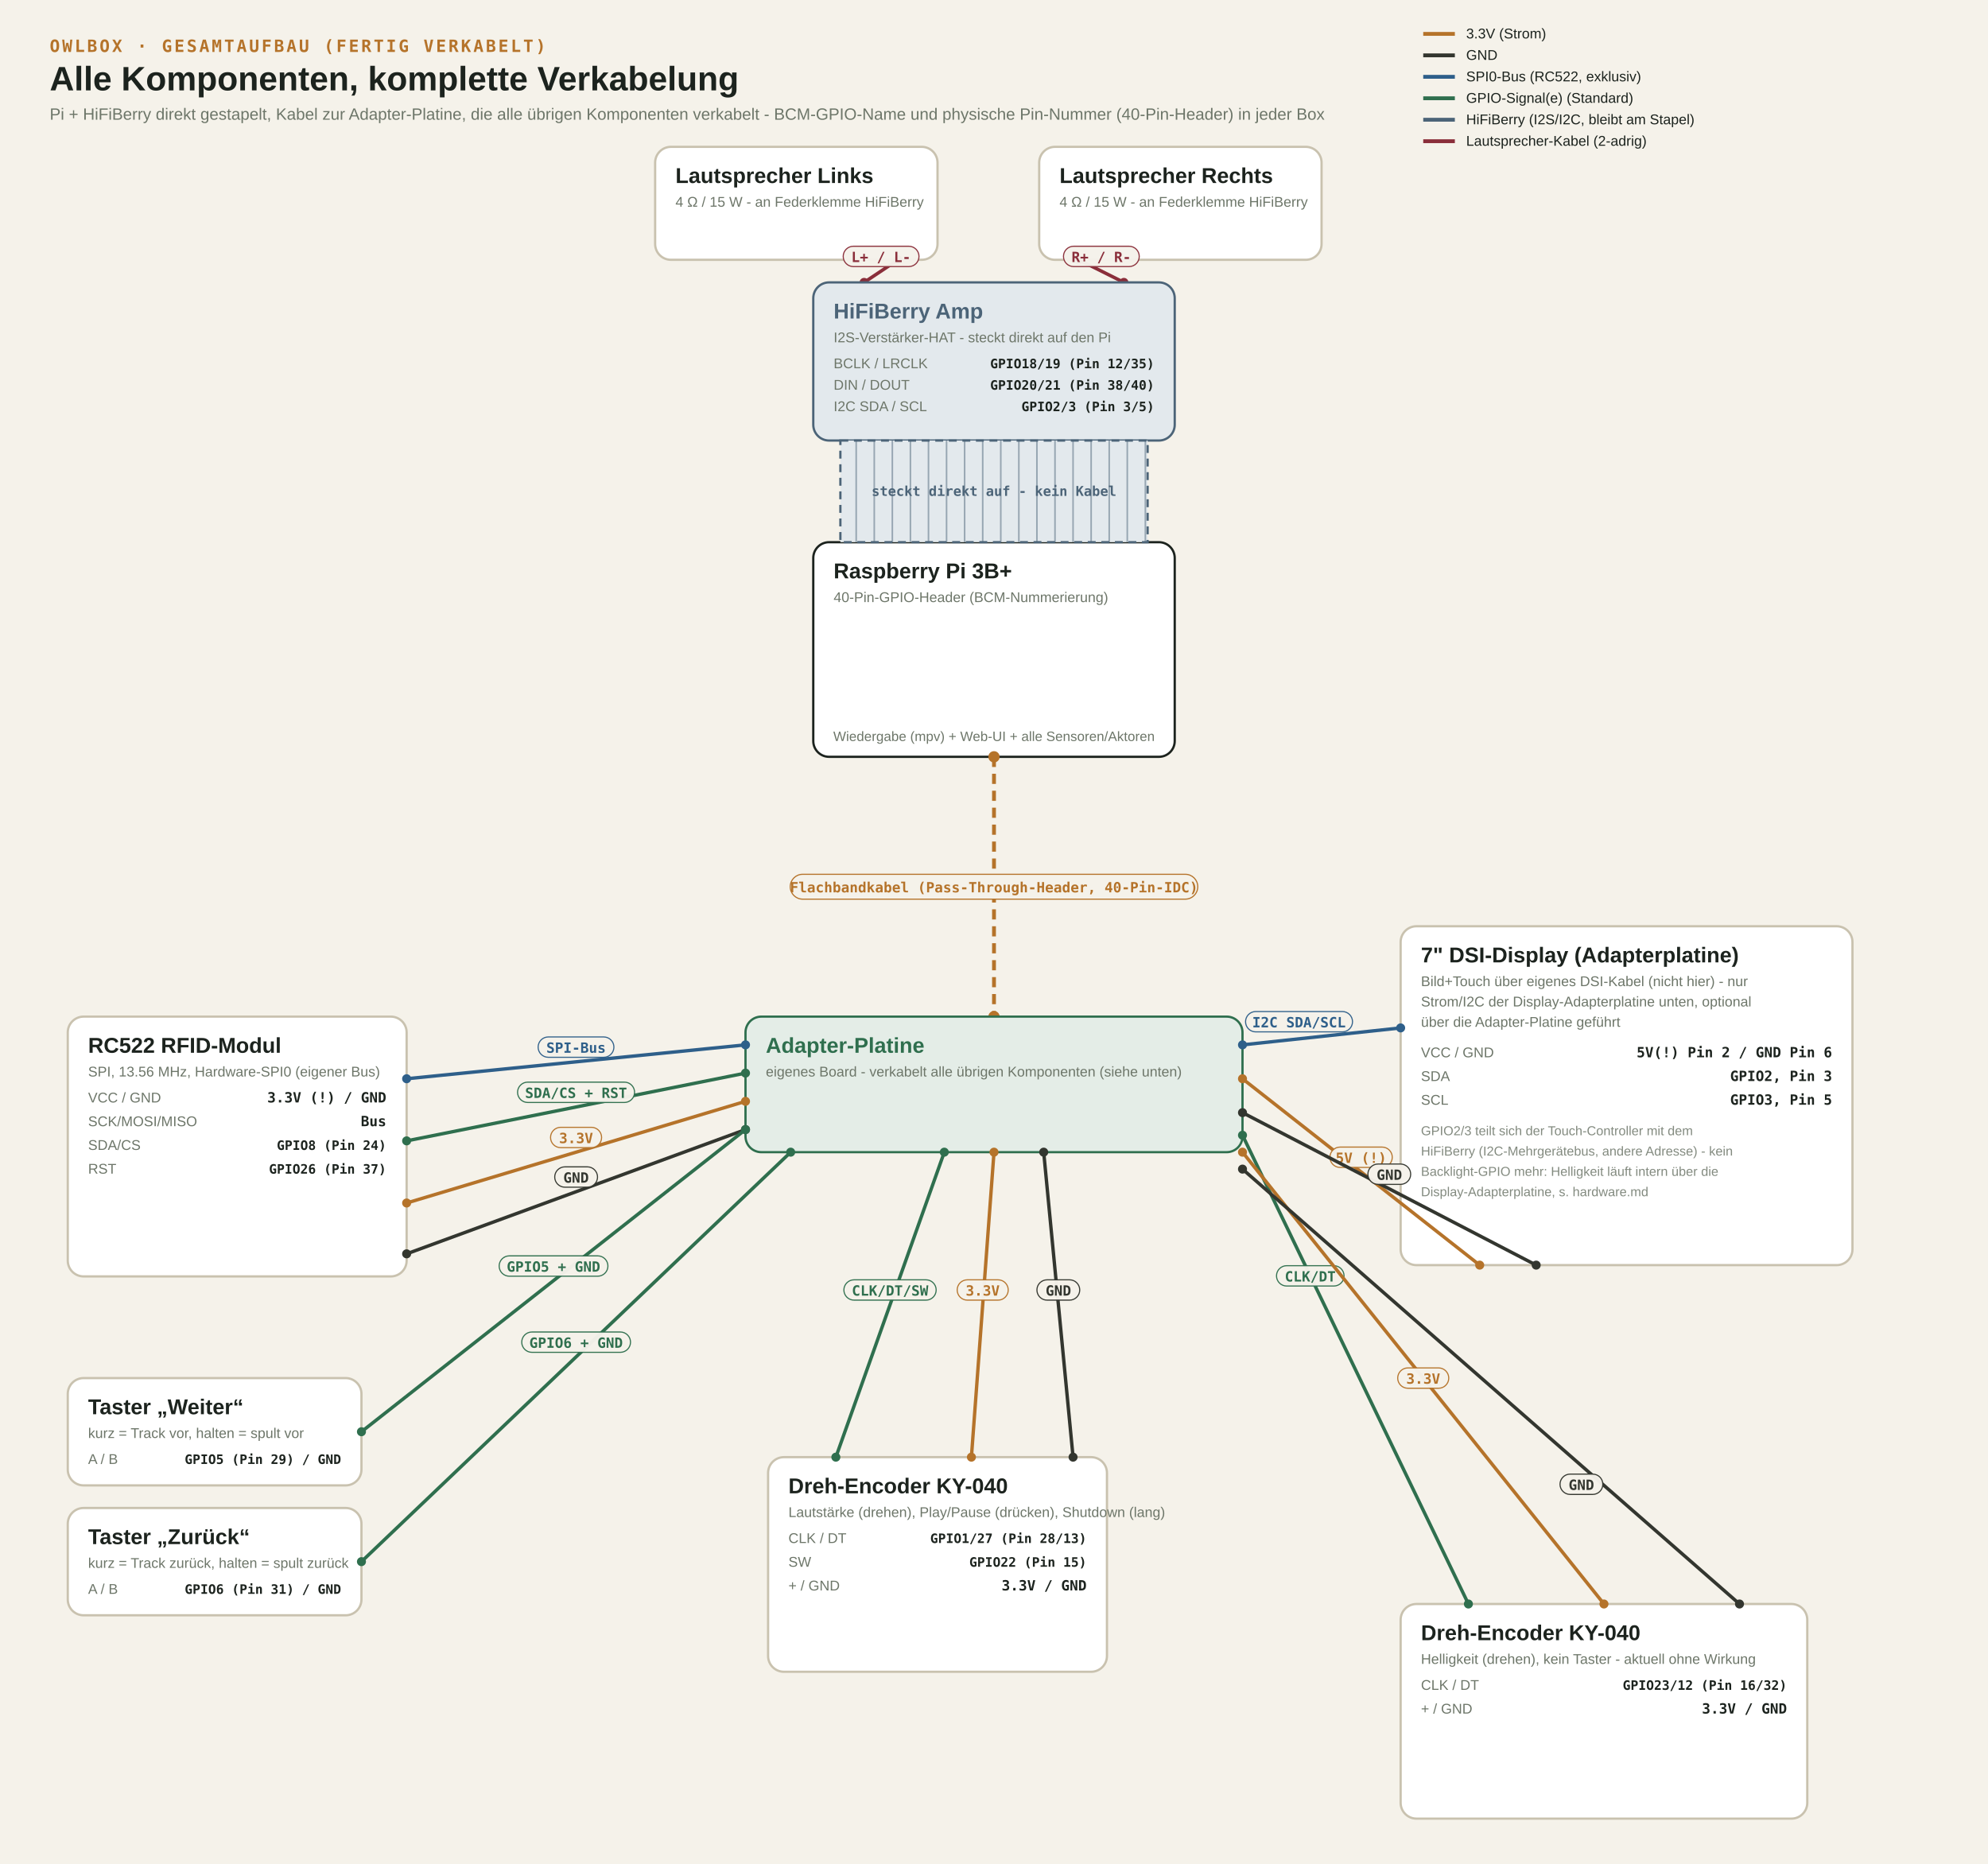
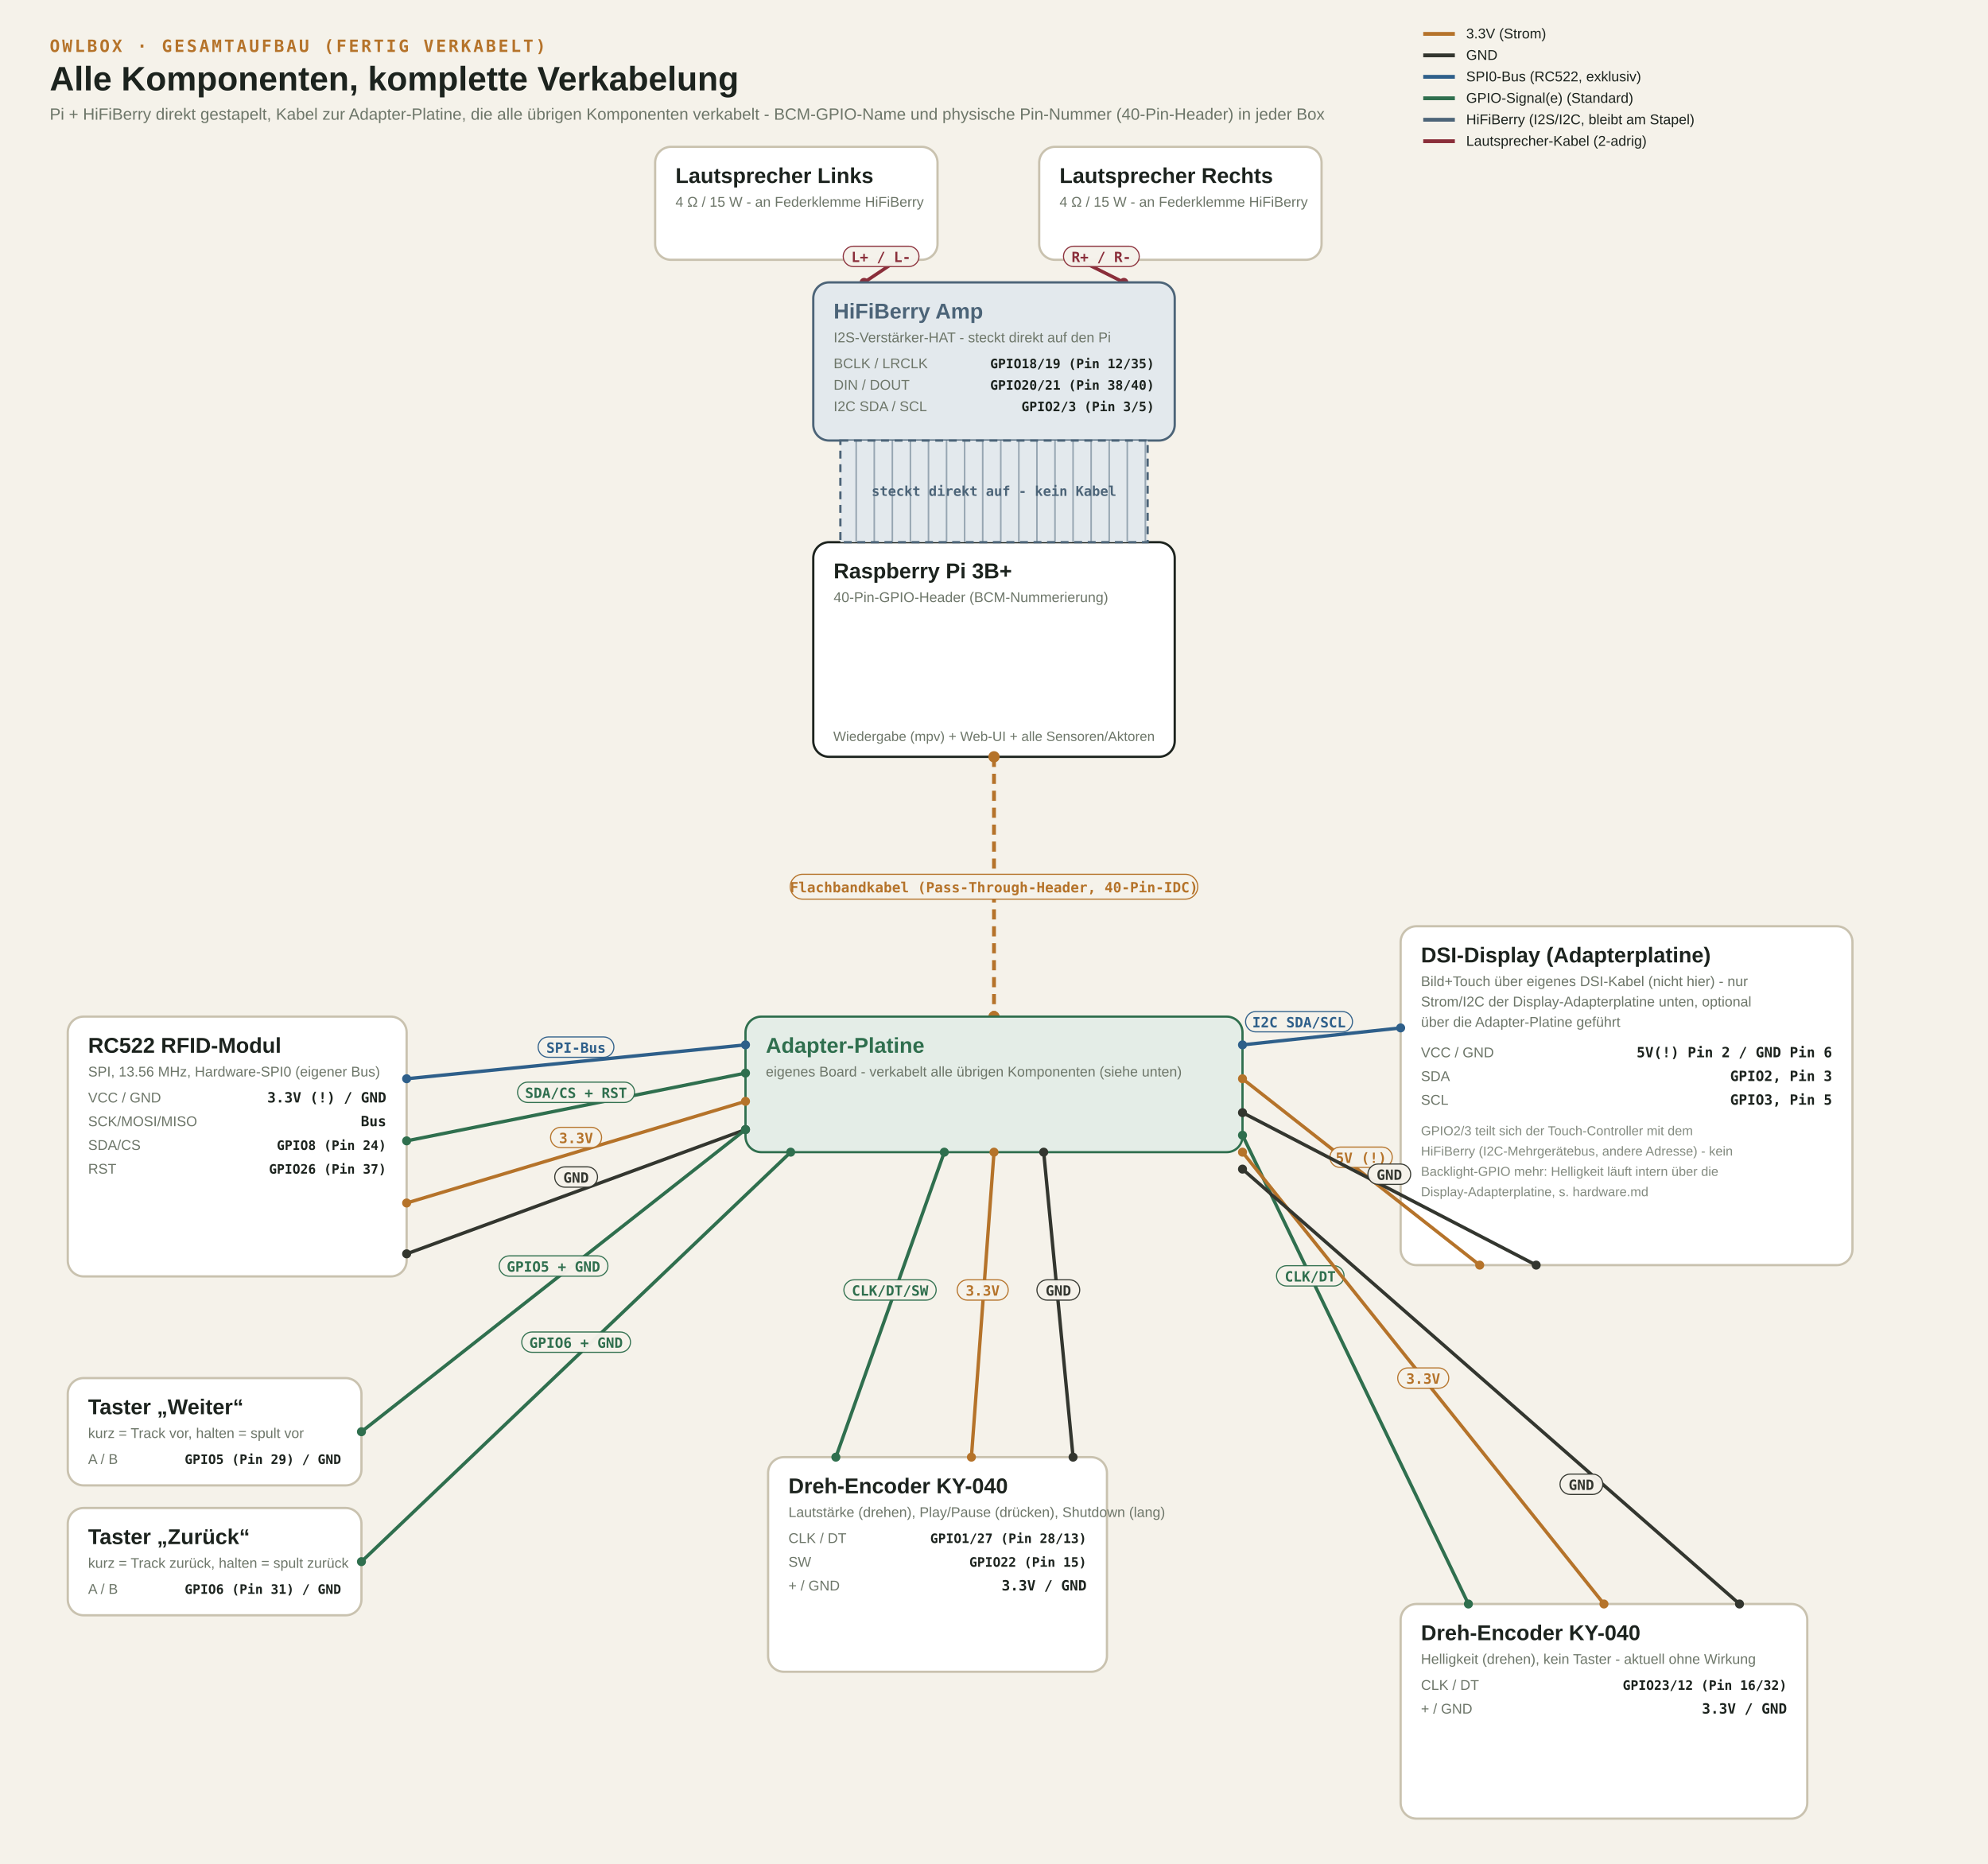
<svg xmlns="http://www.w3.org/2000/svg" viewBox="0 0 1760 1650" width="1760" height="1650" font-family="Arial, sans-serif">
  <rect x="0" y="0" width="1760" height="1720" fill="#f5f2ea" />
  <text x="44" y="46" font-size="15" letter-spacing="2" fill="#b5732a" font-family="ui-monospace, Consolas, monospace" font-weight="700">OWLBOX · GESAMTAUFBAU (FERTIG VERKABELT)</text>
  <text x="44" y="80" font-size="30" font-weight="800" fill="#1c231e" font-family="Arial, sans-serif">Alle Komponenten, komplette Verkabelung</text>
  <text x="44" y="106" font-size="14.5" fill="#6d7669" font-family="Arial, sans-serif">Pi + HiFiBerry direkt gestapelt, Kabel zur Adapter-Platine, die alle übrigen Komponenten verkabelt - BCM-GPIO-Name und physische Pin-Nummer (40-Pin-Header) in jeder Box</text>
  <line x1="1260" y1="30" x2="1288" y2="30" stroke="#b5732a" stroke-width="3.4" />
  <text x="1298" y="34" font-size="12.5" fill="#1c231e" font-family="Arial, sans-serif">3.3V (Strom)</text>
  <line x1="1260" y1="49" x2="1288" y2="49" stroke="#33362f" stroke-width="3.4" />
  <text x="1298" y="53" font-size="12.5" fill="#1c231e" font-family="Arial, sans-serif">GND</text>
  <line x1="1260" y1="68" x2="1288" y2="68" stroke="#2e5f8a" stroke-width="3.4" />
  <text x="1298" y="72" font-size="12.5" fill="#1c231e" font-family="Arial, sans-serif">SPI0-Bus (RC522, exklusiv)</text>
  <line x1="1260" y1="87" x2="1288" y2="87" stroke="#2f6f4e" stroke-width="3.4" />
  <text x="1298" y="91" font-size="12.5" fill="#1c231e" font-family="Arial, sans-serif">GPIO-Signal(e) (Standard)</text>
  <line x1="1260" y1="106" x2="1288" y2="106" stroke="#4c6478" stroke-width="3.4" />
  <text x="1298" y="110" font-size="12.5" fill="#1c231e" font-family="Arial, sans-serif">HiFiBerry (I2S/I2C, bleibt am Stapel)</text>
  <line x1="1260" y1="125" x2="1288" y2="125" stroke="#8a2e3a" stroke-width="3.4" />
  <text x="1298" y="129" font-size="12.5" fill="#1c231e" font-family="Arial, sans-serif">Lautsprecher-Kabel (2-adrig)</text>
  <rect x="580" y="130" width="250" height="100" rx="14" fill="#ffffff" stroke="#c9c2af" stroke-width="2" />
  <text x="598" y="162" font-size="19" font-weight="700" fill="#1c231e" font-family="Arial, sans-serif">Lautsprecher Links</text>
  <text x="598" y="183" font-size="12.5" fill="#6d7669" font-family="Arial, sans-serif">4 Ω / 15 W - an Federklemme HiFiBerry</text>
  <rect x="920" y="130" width="250" height="100" rx="14" fill="#ffffff" stroke="#c9c2af" stroke-width="2" />
  <text x="938" y="162" font-size="19" font-weight="700" fill="#1c231e" font-family="Arial, sans-serif">Lautsprecher Rechts</text>
  <text x="938" y="183" font-size="12.5" fill="#6d7669" font-family="Arial, sans-serif">4 Ω / 15 W - an Federklemme HiFiBerry</text>
  <line x1="765" y1="250" x2="795" y2="230" stroke="#8a2e3a" stroke-width="3" />
  <circle cx="765" cy="250" r="4" fill="#8a2e3a" />
  <circle cx="795" cy="230" r="4" fill="#8a2e3a" />
  <rect x="746.5" y="218.0" width="67.1" height="18" rx="9" fill="#f5f2ea" stroke="#8a2e3a" stroke-width="1" opacity="0.97" />
  <text x="780.0" y="232.0" font-size="12.5" fill="#8a2e3a" text-anchor="middle" font-family="ui-monospace, Consolas, monospace" font-weight="700">L+ / L-</text>
  <line x1="995" y1="250" x2="955" y2="230" stroke="#8a2e3a" stroke-width="3" />
  <circle cx="995" cy="250" r="4" fill="#8a2e3a" />
  <circle cx="955" cy="230" r="4" fill="#8a2e3a" />
  <rect x="941.5" y="218.0" width="67.1" height="18" rx="9" fill="#f5f2ea" stroke="#8a2e3a" stroke-width="1" opacity="0.97" />
  <text x="975.0" y="232.0" font-size="12.5" fill="#8a2e3a" text-anchor="middle" font-family="ui-monospace, Consolas, monospace" font-weight="700">R+ / R-</text>
  <rect x="720" y="250" width="320" height="140" rx="14" fill="#e3e9ed" stroke="#4c6478" stroke-width="2" />
  <text x="738" y="282" font-size="19" font-weight="700" fill="#4c6478" font-family="Arial, sans-serif">HiFiBerry Amp</text>
  <text x="738" y="303" font-size="12.5" fill="#6d7669" font-family="Arial, sans-serif">I2S-Verstärker-HAT - steckt direkt auf den Pi</text>
  <text x="738" y="326" font-size="12.5" fill="#6d7669" font-family="Arial, sans-serif">BCLK / LRCLK</text>
  <text x="1022" y="326" font-size="11.5" fill="#1c231e" text-anchor="end" font-family="ui-monospace, Consolas, monospace" font-weight="600">GPIO18/19 (Pin 12/35)</text>
  <text x="738" y="345" font-size="12.5" fill="#6d7669" font-family="Arial, sans-serif">DIN / DOUT</text>
  <text x="1022" y="345" font-size="11.5" fill="#1c231e" text-anchor="end" font-family="ui-monospace, Consolas, monospace" font-weight="600">GPIO20/21 (Pin 38/40)</text>
  <text x="738" y="364" font-size="12.5" fill="#6d7669" font-family="Arial, sans-serif">I2C SDA / SCL</text>
  <text x="1022" y="364" font-size="11.5" fill="#1c231e" text-anchor="end" font-family="ui-monospace, Consolas, monospace" font-weight="600">GPIO2/3 (Pin 3/5)</text>
  <rect x="720" y="480" width="320" height="190" rx="14" fill="#ffffff" stroke="#1c231e" stroke-width="2" />
  <text x="738" y="512" font-size="19" font-weight="700" fill="#1c231e" font-family="Arial, sans-serif">Raspberry Pi 3B+</text>
  <text x="738" y="533" font-size="12.5" fill="#6d7669" font-family="Arial, sans-serif">40-Pin-GPIO-Header (BCM-Nummerierung)</text>
  <text x="880" y="656" font-size="12" fill="#6d7669" text-anchor="middle" font-family="Arial, sans-serif">Wiedergabe (mpv) + Web-UI + alle Sensoren/Aktoren</text>
  <rect x="744" y="390" width="272" height="90" fill="#e3e9ed" stroke="#4c6478" stroke-width="2" stroke-dasharray="7 5" />
  <line x1="758" y1="390" x2="758" y2="480" stroke="#4c6478" stroke-width="1.4" opacity="0.5" />
  <line x1="774" y1="390" x2="774" y2="480" stroke="#4c6478" stroke-width="1.4" opacity="0.5" />
  <line x1="790" y1="390" x2="790" y2="480" stroke="#4c6478" stroke-width="1.4" opacity="0.5" />
  <line x1="806" y1="390" x2="806" y2="480" stroke="#4c6478" stroke-width="1.4" opacity="0.5" />
  <line x1="822" y1="390" x2="822" y2="480" stroke="#4c6478" stroke-width="1.4" opacity="0.5" />
  <line x1="838" y1="390" x2="838" y2="480" stroke="#4c6478" stroke-width="1.4" opacity="0.5" />
  <line x1="854" y1="390" x2="854" y2="480" stroke="#4c6478" stroke-width="1.4" opacity="0.5" />
  <line x1="870" y1="390" x2="870" y2="480" stroke="#4c6478" stroke-width="1.4" opacity="0.5" />
  <line x1="886" y1="390" x2="886" y2="480" stroke="#4c6478" stroke-width="1.4" opacity="0.5" />
  <line x1="902" y1="390" x2="902" y2="480" stroke="#4c6478" stroke-width="1.4" opacity="0.5" />
  <line x1="918" y1="390" x2="918" y2="480" stroke="#4c6478" stroke-width="1.4" opacity="0.5" />
  <line x1="934" y1="390" x2="934" y2="480" stroke="#4c6478" stroke-width="1.4" opacity="0.5" />
  <line x1="950" y1="390" x2="950" y2="480" stroke="#4c6478" stroke-width="1.4" opacity="0.5" />
  <line x1="966" y1="390" x2="966" y2="480" stroke="#4c6478" stroke-width="1.4" opacity="0.5" />
  <line x1="982" y1="390" x2="982" y2="480" stroke="#4c6478" stroke-width="1.4" opacity="0.5" />
  <line x1="998" y1="390" x2="998" y2="480" stroke="#4c6478" stroke-width="1.4" opacity="0.5" />
  <line x1="1014" y1="390" x2="1014" y2="480" stroke="#4c6478" stroke-width="1.4" opacity="0.5" />
  <text x="880" y="439" font-size="12" fill="#4c6478" text-anchor="middle" font-family="ui-monospace, monospace" font-weight="700">steckt direkt auf - kein Kabel</text>
  <line x1="880.0" y1="670" x2="880.0" y2="900" stroke="#b5732a" stroke-width="3.4" stroke-dasharray="9 6" />
  <circle cx="880.0" cy="670" r="5" fill="#b5732a" />
  <circle cx="880.0" cy="900" r="5" fill="#b5732a" />
  <rect x="699.6" y="774" width="360.8" height="22" rx="11" fill="#f5f2ea" stroke="#b5732a" stroke-width="1" />
  <text x="880" y="790" font-size="12.5" fill="#b5732a" text-anchor="middle" font-family="ui-monospace, monospace" font-weight="700">Flachbandkabel (Pass-Through-Header, 40-Pin-IDC)</text>
  <rect x="660" y="900" width="440" height="120" rx="14" fill="#e4ede7" stroke="#2f6f4e" stroke-width="2" />
  <text x="678" y="932" font-size="19" font-weight="700" fill="#2f6f4e" font-family="Arial, sans-serif">Adapter-Platine</text>
  <text x="678" y="953" font-size="12.5" fill="#6d7669" font-family="Arial, sans-serif">eigenes Board - verkabelt alle übrigen Komponenten (siehe unten)</text>
  <rect x="60" y="900" width="300" height="230" rx="14" fill="#ffffff" stroke="#c9c2af" stroke-width="2" />
  <text x="78" y="932" font-size="19" font-weight="700" fill="#1c231e" font-family="Arial, sans-serif">RC522 RFID-Modul</text>
  <text x="78" y="953" font-size="12.5" fill="#6d7669" font-family="Arial, sans-serif">SPI, 13.56 MHz, Hardware-SPI0 (eigener Bus)</text>
  <text x="78" y="976" font-size="12.5" fill="#6d7669" font-family="Arial, sans-serif">VCC / GND</text>
  <text x="342" y="976" font-size="12.5" fill="#1c231e" text-anchor="end" font-family="ui-monospace, Consolas, monospace" font-weight="600">3.3V (!) / GND</text>
  <text x="78" y="997" font-size="12.5" fill="#6d7669" font-family="Arial, sans-serif">SCK/MOSI/MISO</text>
  <text x="342" y="997" font-size="12.5" fill="#1c231e" text-anchor="end" font-family="ui-monospace, Consolas, monospace" font-weight="600">Bus</text>
  <text x="78" y="1018" font-size="12.5" fill="#6d7669" font-family="Arial, sans-serif">SDA/CS</text>
  <text x="342" y="1018" font-size="11.5" fill="#1c231e" text-anchor="end" font-family="ui-monospace, Consolas, monospace" font-weight="600">GPIO8 (Pin 24)</text>
  <text x="78" y="1039" font-size="12.5" fill="#6d7669" font-family="Arial, sans-serif">RST</text>
  <text x="342" y="1039" font-size="11.5" fill="#1c231e" text-anchor="end" font-family="ui-monospace, Consolas, monospace" font-weight="600">GPIO26 (Pin 37)</text>
  <rect x="1240" y="820" width="400" height="300" rx="14" fill="#ffffff" stroke="#c9c2af" stroke-width="2" />
-   <text x="1258" y="852" font-size="19" font-weight="700" fill="#1c231e" font-family="Arial, sans-serif">7" DSI-Display (Adapterplatine)</text>
+   <text x="1258" y="852" font-size="19" font-weight="700" fill="#1c231e" font-family="Arial, sans-serif">DSI-Display (Adapterplatine)</text>
  <text x="1258" y="873" font-size="12.5" fill="#6d7669" font-family="Arial, sans-serif">Bild+Touch über eigenes DSI-Kabel (nicht hier) - nur</text>
  <text x="1258" y="891" font-size="12.5" fill="#6d7669" font-family="Arial, sans-serif">Strom/I2C der Display-Adapterplatine unten, optional</text>
  <text x="1258" y="909" font-size="12.5" fill="#6d7669" font-family="Arial, sans-serif">über die Adapter-Platine geführt</text>
  <text x="1258" y="936" font-size="12.5" fill="#6d7669" font-family="Arial, sans-serif">VCC / GND</text>
  <text x="1622" y="936" font-size="12.5" fill="#1c231e" text-anchor="end" font-family="ui-monospace, Consolas, monospace" font-weight="600">5V(!) Pin 2 / GND Pin 6</text>
  <text x="1258" y="957" font-size="12.5" fill="#6d7669" font-family="Arial, sans-serif">SDA</text>
  <text x="1622" y="957" font-size="12.5" fill="#1c231e" text-anchor="end" font-family="ui-monospace, Consolas, monospace" font-weight="600">GPIO2, Pin 3</text>
  <text x="1258" y="978" font-size="12.5" fill="#6d7669" font-family="Arial, sans-serif">SCL</text>
  <text x="1622" y="978" font-size="12.5" fill="#1c231e" text-anchor="end" font-family="ui-monospace, Consolas, monospace" font-weight="600">GPIO3, Pin 5</text>
  <text x="1258" y="1005" font-size="11.5" fill="#6d7669" font-family="Arial, sans-serif" opacity="0.85">GPIO2/3 teilt sich der Touch-Controller mit dem</text>
  <text x="1258" y="1023" font-size="11.5" fill="#6d7669" font-family="Arial, sans-serif" opacity="0.85">HiFiBerry (I2C-Mehrgerätebus, andere Adresse) - kein</text>
  <text x="1258" y="1041" font-size="11.5" fill="#6d7669" font-family="Arial, sans-serif" opacity="0.85">Backlight-GPIO mehr: Helligkeit läuft intern über die</text>
  <text x="1258" y="1059" font-size="11.5" fill="#6d7669" font-family="Arial, sans-serif" opacity="0.85">Display-Adapterplatine, s. hardware.md</text>
  <rect x="1240" y="1420" width="360" height="190" rx="14" fill="#ffffff" stroke="#c9c2af" stroke-width="2" />
  <text x="1258" y="1452" font-size="19" font-weight="700" fill="#1c231e" font-family="Arial, sans-serif">Dreh-Encoder KY-040</text>
  <text x="1258" y="1473" font-size="12.5" fill="#6d7669" font-family="Arial, sans-serif">Helligkeit (drehen), kein Taster - aktuell ohne Wirkung</text>
  <text x="1258" y="1496" font-size="12.5" fill="#6d7669" font-family="Arial, sans-serif">CLK / DT</text>
  <text x="1582" y="1496" font-size="11.5" fill="#1c231e" text-anchor="end" font-family="ui-monospace, Consolas, monospace" font-weight="600">GPIO23/12 (Pin 16/32)</text>
  <text x="1258" y="1517" font-size="12.5" fill="#6d7669" font-family="Arial, sans-serif">+ / GND</text>
  <text x="1582" y="1517" font-size="12.5" fill="#1c231e" text-anchor="end" font-family="ui-monospace, Consolas, monospace" font-weight="600">3.3V / GND</text>
  <rect x="60" y="1220" width="260" height="95" rx="14" fill="#ffffff" stroke="#c9c2af" stroke-width="2" />
  <text x="78" y="1252" font-size="19" font-weight="700" fill="#1c231e" font-family="Arial, sans-serif">Taster „Weiter“</text>
  <text x="78" y="1273" font-size="12.5" fill="#6d7669" font-family="Arial, sans-serif">kurz = Track vor, halten = spult vor</text>
  <text x="78" y="1296" font-size="12.5" fill="#6d7669" font-family="Arial, sans-serif">A / B</text>
  <text x="302" y="1296" font-size="11.5" fill="#1c231e" text-anchor="end" font-family="ui-monospace, Consolas, monospace" font-weight="600">GPIO5 (Pin 29) / GND</text>
  <rect x="60" y="1335" width="260" height="95" rx="14" fill="#ffffff" stroke="#c9c2af" stroke-width="2" />
  <text x="78" y="1367" font-size="19" font-weight="700" fill="#1c231e" font-family="Arial, sans-serif">Taster „Zurück“</text>
  <text x="78" y="1388" font-size="12.5" fill="#6d7669" font-family="Arial, sans-serif">kurz = Track zurück, halten = spult zurück</text>
  <text x="78" y="1411" font-size="12.5" fill="#6d7669" font-family="Arial, sans-serif">A / B</text>
  <text x="302" y="1411" font-size="11.5" fill="#1c231e" text-anchor="end" font-family="ui-monospace, Consolas, monospace" font-weight="600">GPIO6 (Pin 31) / GND</text>
  <rect x="680" y="1290" width="300" height="190" rx="14" fill="#ffffff" stroke="#c9c2af" stroke-width="2" />
  <text x="698" y="1322" font-size="19" font-weight="700" fill="#1c231e" font-family="Arial, sans-serif">Dreh-Encoder KY-040</text>
  <text x="698" y="1343" font-size="12.5" fill="#6d7669" font-family="Arial, sans-serif">Lautstärke (drehen), Play/Pause (drücken), Shutdown (lang)</text>
  <text x="698" y="1366" font-size="12.5" fill="#6d7669" font-family="Arial, sans-serif">CLK / DT</text>
  <text x="962" y="1366" font-size="11.5" fill="#1c231e" text-anchor="end" font-family="ui-monospace, Consolas, monospace" font-weight="600">GPIO1/27 (Pin 28/13)</text>
  <text x="698" y="1387" font-size="12.5" fill="#6d7669" font-family="Arial, sans-serif">SW</text>
  <text x="962" y="1387" font-size="11.5" fill="#1c231e" text-anchor="end" font-family="ui-monospace, Consolas, monospace" font-weight="600">GPIO22 (Pin 15)</text>
  <text x="698" y="1408" font-size="12.5" fill="#6d7669" font-family="Arial, sans-serif">+ / GND</text>
  <text x="962" y="1408" font-size="12.5" fill="#1c231e" text-anchor="end" font-family="ui-monospace, Consolas, monospace" font-weight="600">3.3V / GND</text>
  <line x1="660" y1="925" x2="360" y2="955" stroke="#2e5f8a" stroke-width="3" />
  <circle cx="660" cy="925" r="4" fill="#2e5f8a" />
  <circle cx="360" cy="955" r="4" fill="#2e5f8a" />
  <rect x="476.4" y="918.0" width="67.1" height="18" rx="9" fill="#f5f2ea" stroke="#2e5f8a" stroke-width="1" opacity="0.97" />
  <text x="510.0" y="932.0" font-size="12.5" fill="#2e5f8a" text-anchor="middle" font-family="ui-monospace, Consolas, monospace" font-weight="700">SPI-Bus</text>
  <line x1="660" y1="950" x2="360" y2="1010" stroke="#2f6f4e" stroke-width="3" />
  <circle cx="660" cy="950" r="4" fill="#2f6f4e" />
  <circle cx="360" cy="1010" r="4" fill="#2f6f4e" />
  <rect x="458.2" y="958.0" width="103.6" height="18" rx="9" fill="#f5f2ea" stroke="#2f6f4e" stroke-width="1" opacity="0.97" />
  <text x="510.0" y="972.0" font-size="12.5" fill="#2f6f4e" text-anchor="middle" font-family="ui-monospace, Consolas, monospace" font-weight="700">SDA/CS + RST</text>
  <line x1="660" y1="975" x2="360" y2="1065" stroke="#b5732a" stroke-width="3" />
  <circle cx="660" cy="975" r="4" fill="#b5732a" />
  <circle cx="360" cy="1065" r="4" fill="#b5732a" />
  <rect x="487.4" y="998.0" width="45.2" height="18" rx="9" fill="#f5f2ea" stroke="#b5732a" stroke-width="1" opacity="0.97" />
  <text x="510.0" y="1012.0" font-size="12.5" fill="#b5732a" text-anchor="middle" font-family="ui-monospace, Consolas, monospace" font-weight="700">3.3V</text>
  <line x1="660" y1="1000" x2="360" y2="1110" stroke="#33362f" stroke-width="3" />
  <circle cx="660" cy="1000" r="4" fill="#33362f" />
  <circle cx="360" cy="1110" r="4" fill="#33362f" />
  <rect x="491.1" y="1033.0" width="37.9" height="18" rx="9" fill="#f5f2ea" stroke="#33362f" stroke-width="1" opacity="0.97" />
  <text x="510.0" y="1047.0" font-size="12.5" fill="#33362f" text-anchor="middle" font-family="ui-monospace, Consolas, monospace" font-weight="700">GND</text>
  <line x1="1100" y1="925" x2="1240" y2="910" stroke="#2e5f8a" stroke-width="3" />
  <circle cx="1100" cy="925" r="4" fill="#2e5f8a" />
  <circle cx="1240" cy="910" r="4" fill="#2e5f8a" />
  <rect x="1102.7" y="895.5" width="94.7" height="18" rx="9" fill="#f5f2ea" stroke="#2e5f8a" stroke-width="1" opacity="0.97" />
  <text x="1150.0" y="909.5" font-size="12.5" fill="#2e5f8a" text-anchor="middle" font-family="ui-monospace, Consolas, monospace" font-weight="700">I2C SDA/SCL</text>
  <line x1="1100" y1="955" x2="1310" y2="1120" stroke="#b5732a" stroke-width="3" />
  <circle cx="1100" cy="955" r="4" fill="#b5732a" />
  <circle cx="1310" cy="1120" r="4" fill="#b5732a" />
  <rect x="1177.4" y="1015.5" width="55.2" height="18" rx="9" fill="#f5f2ea" stroke="#b5732a" stroke-width="1" opacity="0.97" />
  <text x="1205.0" y="1029.5" font-size="12.5" fill="#b5732a" text-anchor="middle" font-family="ui-monospace, Consolas, monospace" font-weight="700">5V (!)</text>
  <line x1="1100" y1="985" x2="1360" y2="1120" stroke="#33362f" stroke-width="3" />
  <circle cx="1100" cy="985" r="4" fill="#33362f" />
  <circle cx="1360" cy="1120" r="4" fill="#33362f" />
  <rect x="1211.0" y="1030.5" width="37.9" height="18" rx="9" fill="#f5f2ea" stroke="#33362f" stroke-width="1" opacity="0.97" />
  <text x="1230.0" y="1044.5" font-size="12.5" fill="#33362f" text-anchor="middle" font-family="ui-monospace, Consolas, monospace" font-weight="700">GND</text>
  <line x1="1100" y1="1005" x2="1300" y2="1420" stroke="#2f6f4e" stroke-width="3" />
  <circle cx="1100" cy="1005" r="4" fill="#2f6f4e" />
  <circle cx="1300" cy="1420" r="4" fill="#2f6f4e" />
  <rect x="1130.1" y="1120.5" width="59.8" height="18" rx="9" fill="#f5f2ea" stroke="#2f6f4e" stroke-width="1" opacity="0.97" />
  <text x="1160.0" y="1134.5" font-size="12.5" fill="#2f6f4e" text-anchor="middle" font-family="ui-monospace, Consolas, monospace" font-weight="700">CLK/DT</text>
  <line x1="1100" y1="1020" x2="1420" y2="1420" stroke="#b5732a" stroke-width="3" />
  <circle cx="1100" cy="1020" r="4" fill="#b5732a" />
  <circle cx="1420" cy="1420" r="4" fill="#b5732a" />
  <rect x="1237.4" y="1211.0" width="45.2" height="18" rx="9" fill="#f5f2ea" stroke="#b5732a" stroke-width="1" opacity="0.97" />
  <text x="1260.0" y="1225.0" font-size="12.5" fill="#b5732a" text-anchor="middle" font-family="ui-monospace, Consolas, monospace" font-weight="700">3.3V</text>
  <line x1="1100" y1="1035" x2="1540" y2="1420" stroke="#33362f" stroke-width="3" />
  <circle cx="1100" cy="1035" r="4" fill="#33362f" />
  <circle cx="1540" cy="1420" r="4" fill="#33362f" />
  <rect x="1381.1" y="1305.0" width="37.9" height="18" rx="9" fill="#f5f2ea" stroke="#33362f" stroke-width="1" opacity="0.97" />
  <text x="1400.0" y="1319.0" font-size="12.5" fill="#33362f" text-anchor="middle" font-family="ui-monospace, Consolas, monospace" font-weight="700">GND</text>
  <line x1="660" y1="1000" x2="320" y2="1267.5" stroke="#2f6f4e" stroke-width="3" />
  <circle cx="660" cy="1000" r="4" fill="#2f6f4e" />
  <circle cx="320" cy="1267.5" r="4" fill="#2f6f4e" />
  <rect x="441.9" y="1111.8" width="96.3" height="18" rx="9" fill="#f5f2ea" stroke="#2f6f4e" stroke-width="1" opacity="0.97" />
  <text x="490.0" y="1125.8" font-size="12.5" fill="#2f6f4e" text-anchor="middle" font-family="ui-monospace, Consolas, monospace" font-weight="700">GPIO5 + GND</text>
  <line x1="700" y1="1020" x2="320" y2="1382.5" stroke="#2f6f4e" stroke-width="3" />
  <circle cx="700" cy="1020" r="4" fill="#2f6f4e" />
  <circle cx="320" cy="1382.5" r="4" fill="#2f6f4e" />
  <rect x="461.9" y="1179.2" width="96.3" height="18" rx="9" fill="#f5f2ea" stroke="#2f6f4e" stroke-width="1" opacity="0.97" />
  <text x="510.0" y="1193.2" font-size="12.5" fill="#2f6f4e" text-anchor="middle" font-family="ui-monospace, Consolas, monospace" font-weight="700">GPIO6 + GND</text>
  <line x1="836.0" y1="1020" x2="740" y2="1290" stroke="#2f6f4e" stroke-width="3" />
  <circle cx="836.0" cy="1020" r="4" fill="#2f6f4e" />
  <circle cx="740" cy="1290" r="4" fill="#2f6f4e" />
  <rect x="747.1" y="1133.0" width="81.7" height="18" rx="9" fill="#f5f2ea" stroke="#2f6f4e" stroke-width="1" opacity="0.97" />
  <text x="788.0" y="1147.0" font-size="12.5" fill="#2f6f4e" text-anchor="middle" font-family="ui-monospace, Consolas, monospace" font-weight="700">CLK/DT/SW</text>
  <line x1="880.0" y1="1020" x2="860" y2="1290" stroke="#b5732a" stroke-width="3" />
  <circle cx="880.0" cy="1020" r="4" fill="#b5732a" />
  <circle cx="860" cy="1290" r="4" fill="#b5732a" />
  <rect x="847.4" y="1133.0" width="45.2" height="18" rx="9" fill="#f5f2ea" stroke="#b5732a" stroke-width="1" opacity="0.97" />
  <text x="870.0" y="1147.0" font-size="12.5" fill="#b5732a" text-anchor="middle" font-family="ui-monospace, Consolas, monospace" font-weight="700">3.3V</text>
  <line x1="924.0" y1="1020" x2="950" y2="1290" stroke="#33362f" stroke-width="3" />
  <circle cx="924.0" cy="1020" r="4" fill="#33362f" />
  <circle cx="950" cy="1290" r="4" fill="#33362f" />
  <rect x="918.0" y="1133.0" width="37.9" height="18" rx="9" fill="#f5f2ea" stroke="#33362f" stroke-width="1" opacity="0.97" />
  <text x="937.0" y="1147.0" font-size="12.5" fill="#33362f" text-anchor="middle" font-family="ui-monospace, Consolas, monospace" font-weight="700">GND</text>
</svg>
